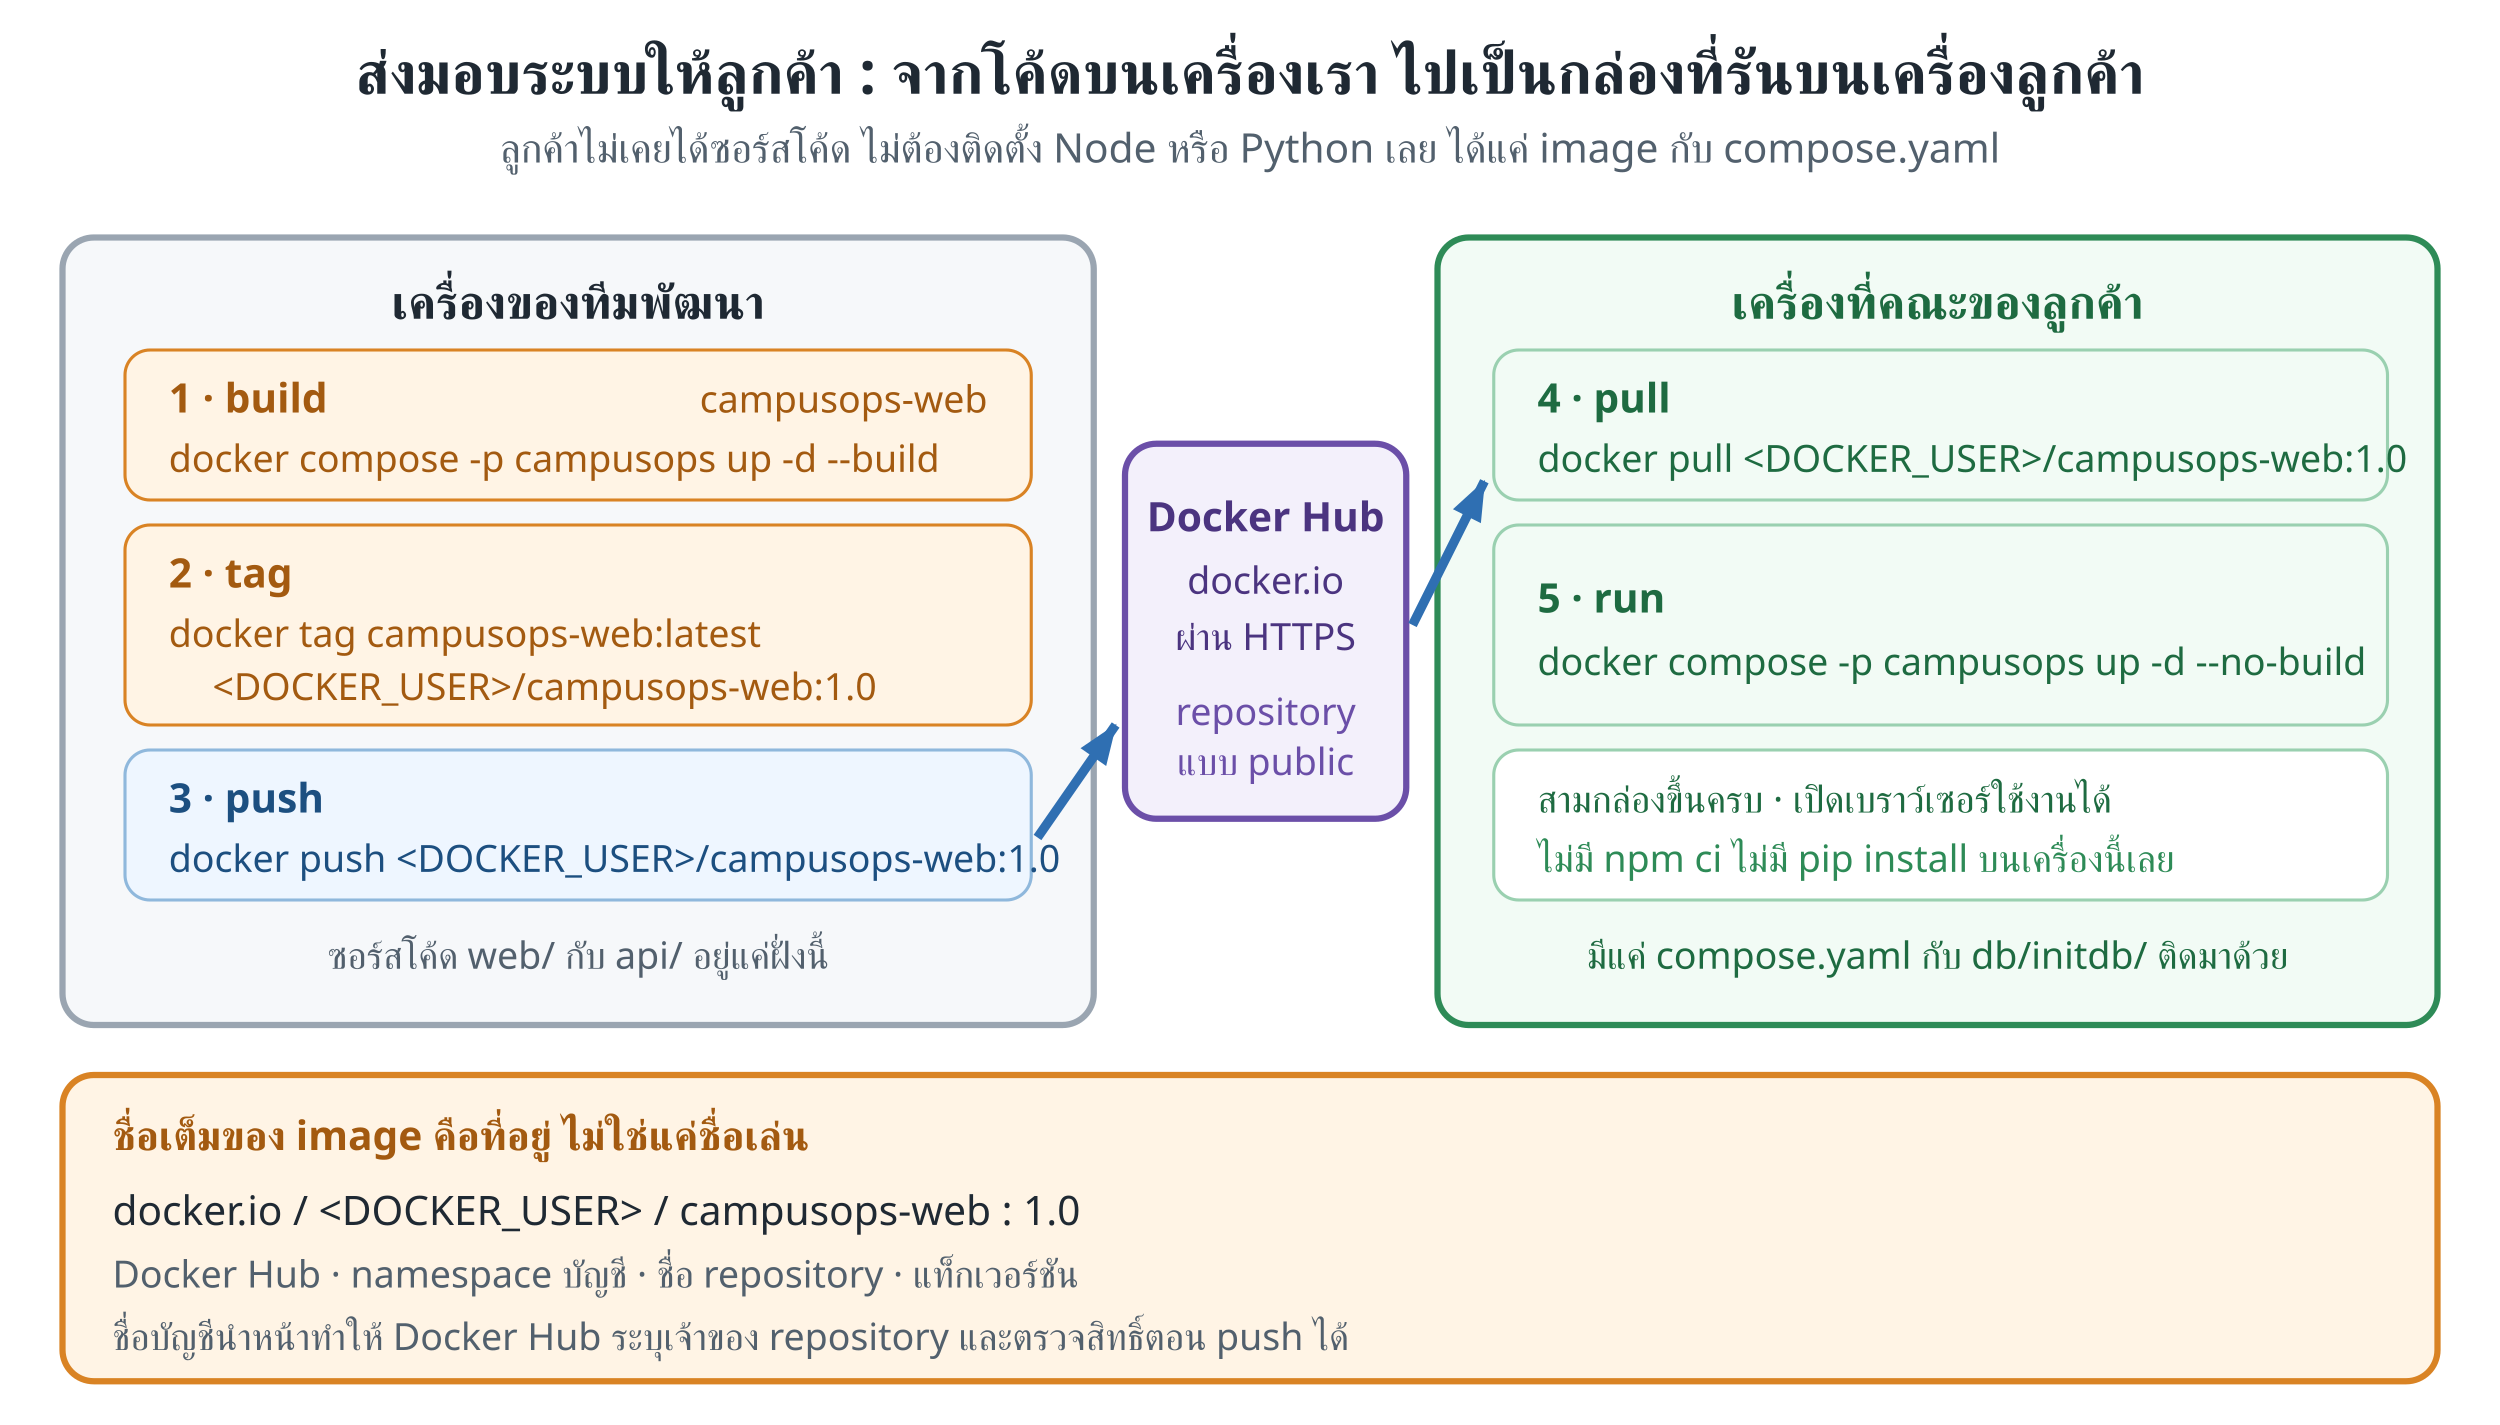
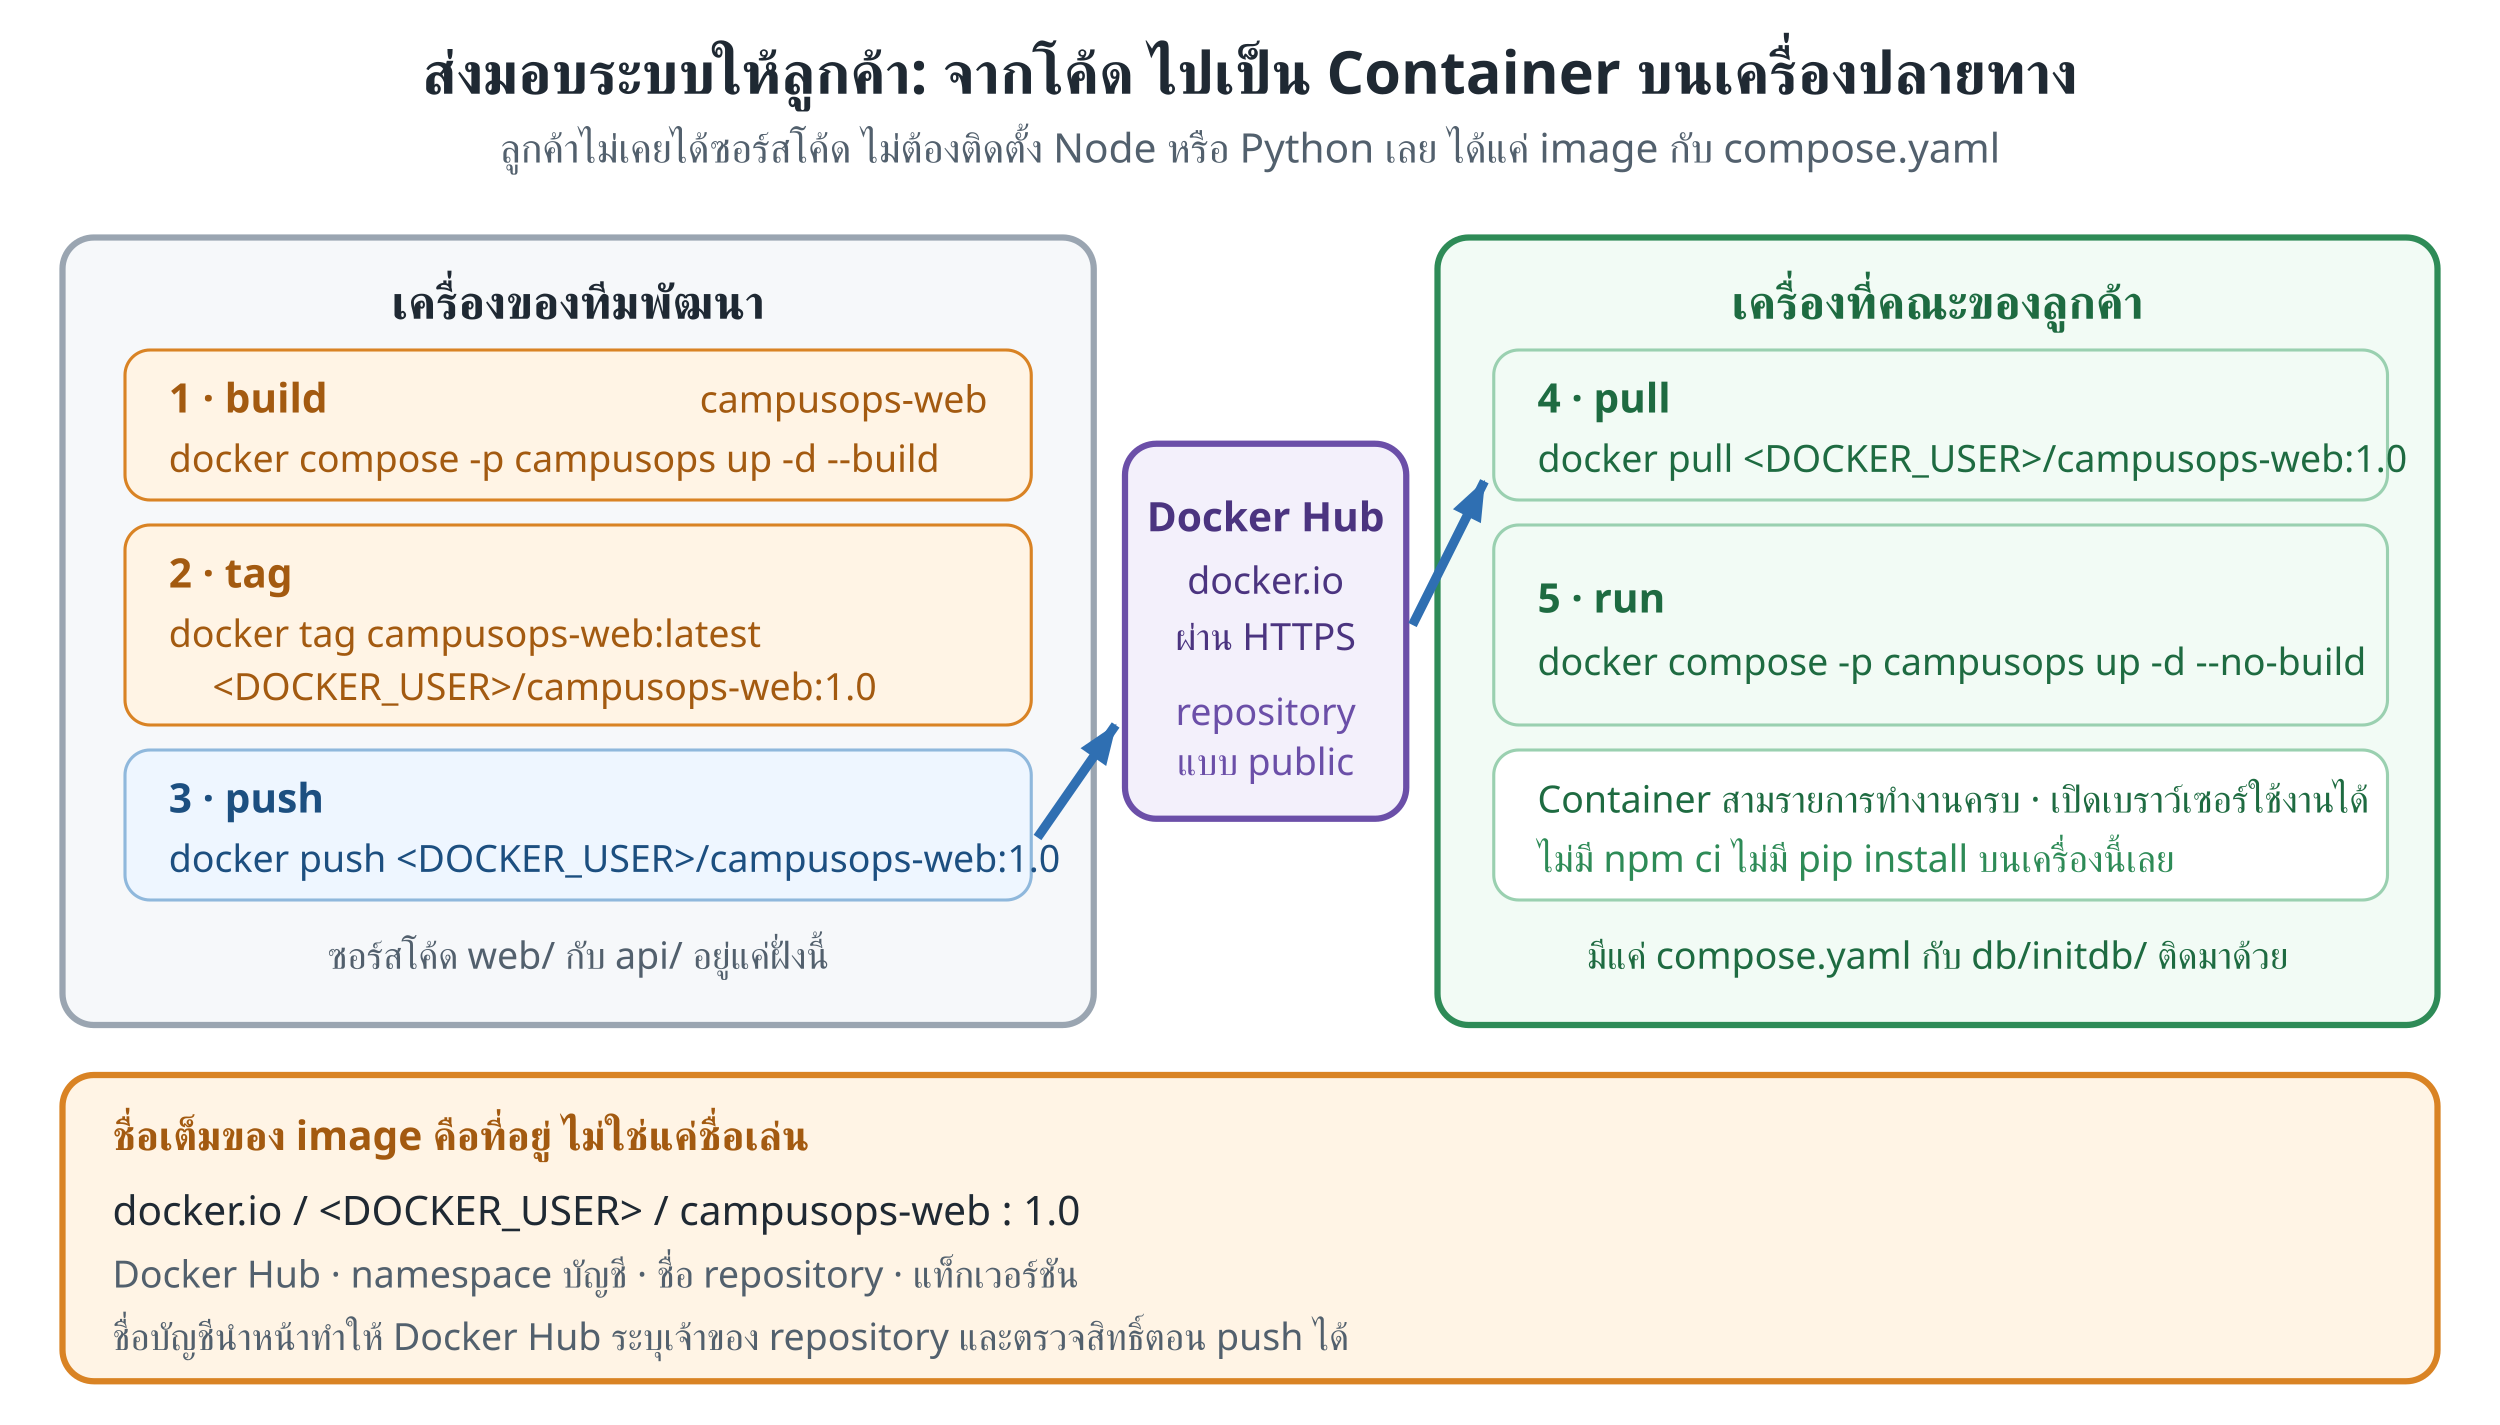
<svg xmlns="http://www.w3.org/2000/svg" viewBox="0 0 800 456" width="800" height="456" font-family="sans-serif">
  <rect x="0" y="0" width="800" height="456" fill="#ffffff" />
-   <text x="400" y="30" text-anchor="middle" font-size="19" font-weight="bold" fill="#1f2933">ส่งมอบระบบให้ลูกค้า : จากโค้ดบนเครื่องเรา ไปเป็นกล่องที่รันบนเครื่องลูกค้า</text>
+   <text x="400" y="30" text-anchor="middle" font-size="19" font-weight="bold" fill="#1f2933">ส่งมอบระบบให้ลูกค้า: จากโค้ด ไปเป็น Container บนเครื่องปลายทาง</text>
  <text x="400" y="52" text-anchor="middle" font-size="13" fill="#52606d">ลูกค้าไม่เคยได้ซอร์สโค้ด ไม่ต้องติดตั้ง Node หรือ Python เลย ได้แค่ image กับ compose.yaml</text>
  <defs>
    <marker id="a1" markerUnits="userSpaceOnUse" markerWidth="13" markerHeight="10" refX="12.5" refY="5" orient="auto">
      <path d="M 0 0 L 13 5 L 0 10 z" fill="#2f6fb2" />
    </marker>
  </defs>
  <rect x="20" y="76" width="330" height="252" rx="10" fill="#f6f8fa" stroke="#9aa5b1" stroke-width="2" />
  <text x="185" y="102" text-anchor="middle" font-size="15" font-weight="bold" fill="#1f2933">เครื่องของทีมพัฒนา</text>
  <rect x="40" y="112" width="290" height="48" rx="8" fill="#fff4e5" stroke="#d98324" stroke-width="1" />
  <text x="54" y="132" font-size="13" font-weight="bold" fill="#a35a10">1 · build</text>
  <text x="316" y="132" text-anchor="end" font-size="12" fill="#a35a10">campusops-web</text>
  <text x="54" y="151" font-size="12" fill="#a35a10">docker compose -p campusops up -d --build</text>
  <rect x="40" y="168" width="290" height="64" rx="8" fill="#fff4e5" stroke="#d98324" stroke-width="1" />
  <text x="54" y="188" font-size="13" font-weight="bold" fill="#a35a10">2 · tag</text>
  <text x="54" y="207" font-size="12" fill="#a35a10">docker tag campusops-web:latest</text>
  <text x="68" y="224" font-size="12" fill="#a35a10">&lt;DOCKER_USER&gt;/campusops-web:1.0</text>
  <rect x="40" y="240" width="290" height="48" rx="8" fill="#eef6ff" stroke="#8fb8dc" stroke-width="1" />
  <text x="54" y="260" font-size="13" font-weight="bold" fill="#1c4f80">3 · push</text>
  <text x="54" y="279" font-size="12" fill="#1c4f80">docker push &lt;DOCKER_USER&gt;/campusops-web:1.0</text>
  <text x="185" y="310" text-anchor="middle" font-size="12" fill="#52606d">ซอร์สโค้ด web/ กับ api/ อยู่แค่ฝั่งนี้</text>
  <rect x="360" y="142" width="90" height="120" rx="10" fill="#f3f0fb" stroke="#6b4fa8" stroke-width="2" />
  <text x="405" y="170" text-anchor="middle" font-size="13" font-weight="bold" fill="#4b3480">Docker Hub</text>
  <text x="405" y="190" text-anchor="middle" font-size="12" fill="#4b3480">docker.io</text>
  <text x="405" y="208" text-anchor="middle" font-size="12" fill="#4b3480">ผ่าน HTTPS</text>
  <text x="405" y="232" text-anchor="middle" font-size="12" fill="#6b4fa8">repository</text>
  <text x="405" y="248" text-anchor="middle" font-size="12" fill="#6b4fa8">แบบ public</text>
  <rect x="460" y="76" width="320" height="252" rx="10" fill="#f2fbf5" stroke="#2e8b57" stroke-width="2" />
  <text x="620" y="102" text-anchor="middle" font-size="15" font-weight="bold" fill="#1e6b41">เครื่องที่คณะของลูกค้า</text>
  <rect x="478" y="112" width="286" height="48" rx="8" fill="#f2fbf5" stroke="#9ad0b0" stroke-width="1" />
  <text x="492" y="132" font-size="13" font-weight="bold" fill="#1e6b41">4 · pull</text>
  <text x="492" y="151" font-size="12" fill="#1e6b41">docker pull &lt;DOCKER_USER&gt;/campusops-web:1.0</text>
  <rect x="478" y="168" width="286" height="64" rx="8" fill="#f2fbf5" stroke="#9ad0b0" stroke-width="1" />
  <text x="492" y="196" font-size="13" font-weight="bold" fill="#1e6b41">5 · run</text>
  <text x="492" y="216" font-size="12" fill="#1e6b41">docker compose -p campusops up -d --no-build</text>
  <rect x="478" y="240" width="286" height="48" rx="8" fill="#ffffff" stroke="#9ad0b0" stroke-width="1" />
-   <text x="492" y="260" font-size="12" fill="#1e6b41">สามกล่องขึ้นครบ · เปิดเบราว์เซอร์ใช้งานได้</text>
+   <text x="492" y="260" font-size="12" fill="#1e6b41">Container สามรายการทำงานครบ · เปิดเบราว์เซอร์ใช้งานได้</text>
  <text x="492" y="279" font-size="12" fill="#2e8b57">ไม่มี npm ci ไม่มี pip install บนเครื่องนี้เลย</text>
  <text x="620" y="310" text-anchor="middle" font-size="12" fill="#1e6b41">มีแค่ compose.yaml กับ db/initdb/ ติดมาด้วย</text>
  <path d="M 332 268 L 357 232" fill="none" stroke="#2f6fb2" stroke-width="3" marker-end="url(#a1)" />
  <path d="M 452 200 L 475 154" fill="none" stroke="#2f6fb2" stroke-width="3" marker-end="url(#a1)" />
  <rect x="20" y="344" width="760" height="98" rx="10" fill="#fff4e5" stroke="#d98324" stroke-width="2" />
  <text x="36" y="368" font-size="13" font-weight="bold" fill="#a35a10">ชื่อเต็มของ image คือที่อยู่ ไม่ใช่แค่ชื่อเล่น</text>
  <text x="36" y="392" font-size="13" fill="#1f2933">docker.io / &lt;DOCKER_USER&gt; / campusops-web : 1.0</text>
  <text x="36" y="412" font-size="12" fill="#52606d">Docker Hub · namespace บัญชี · ชื่อ repository · แท็กเวอร์ชัน</text>
  <text x="36" y="432" font-size="12" fill="#52606d">ชื่อบัญชีนำหน้าทำให้ Docker Hub ระบุเจ้าของ repository และตรวจสิทธิ์ตอน push ได้</text>
</svg>
